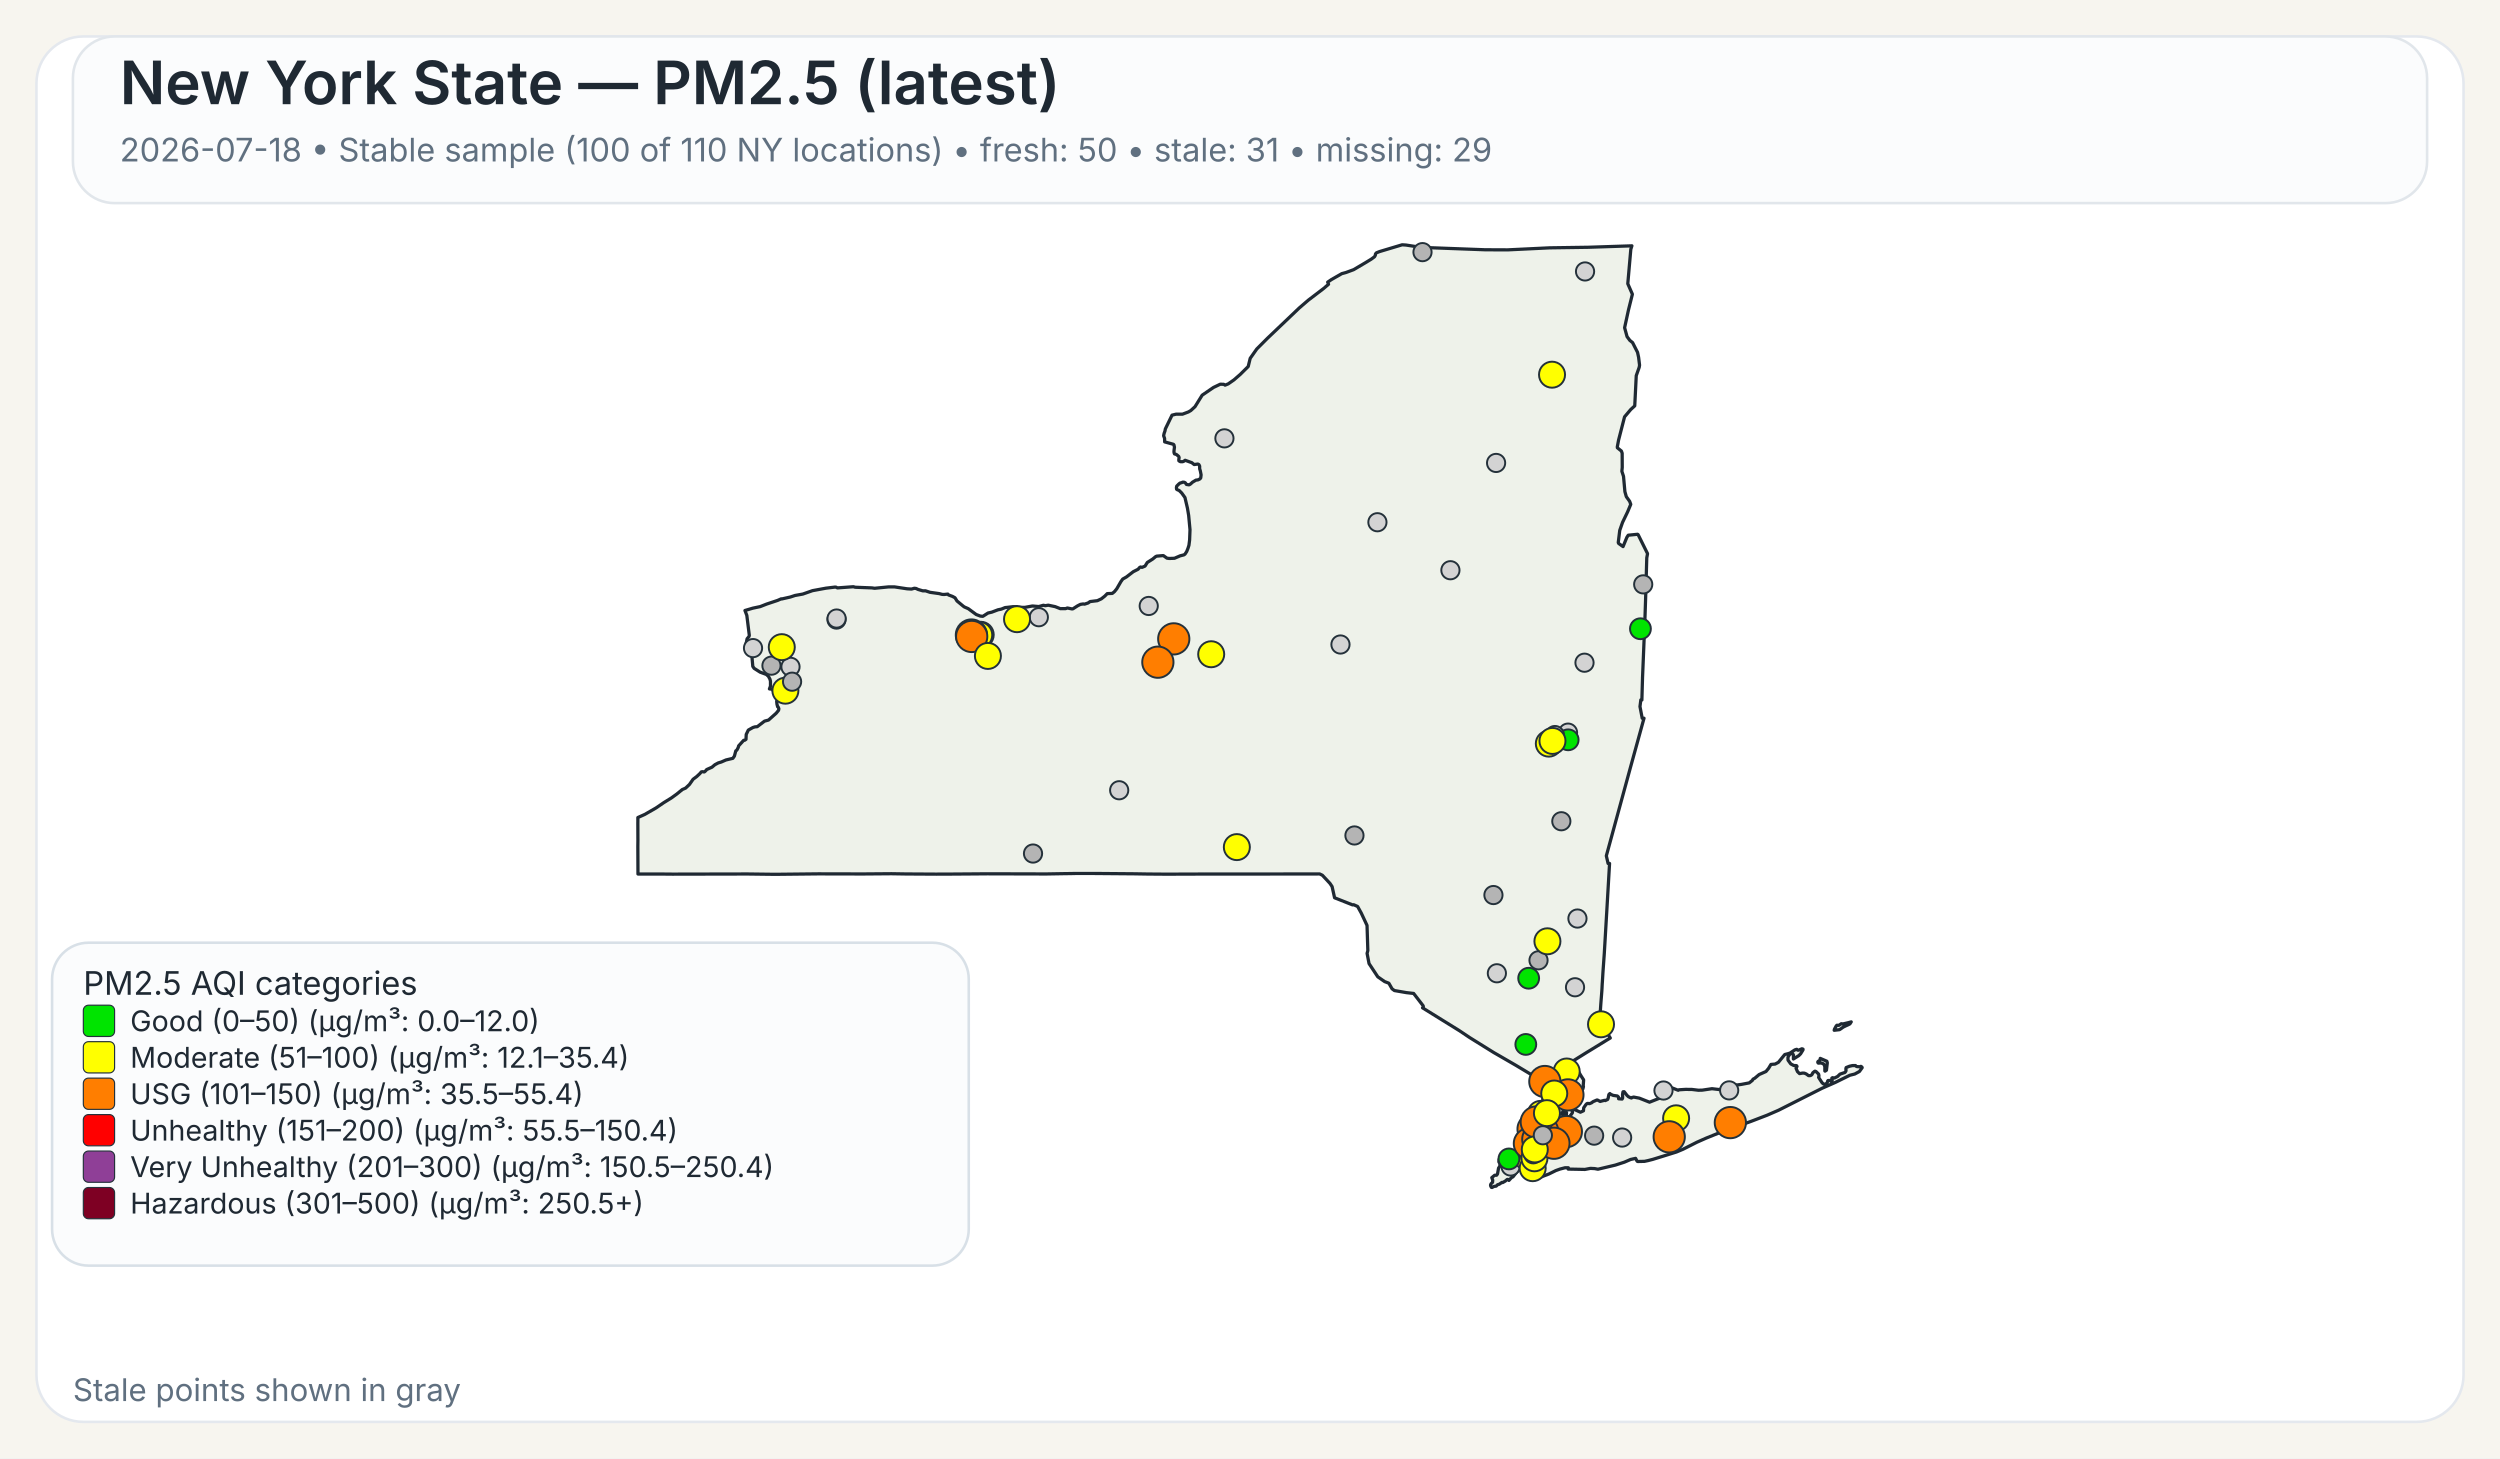
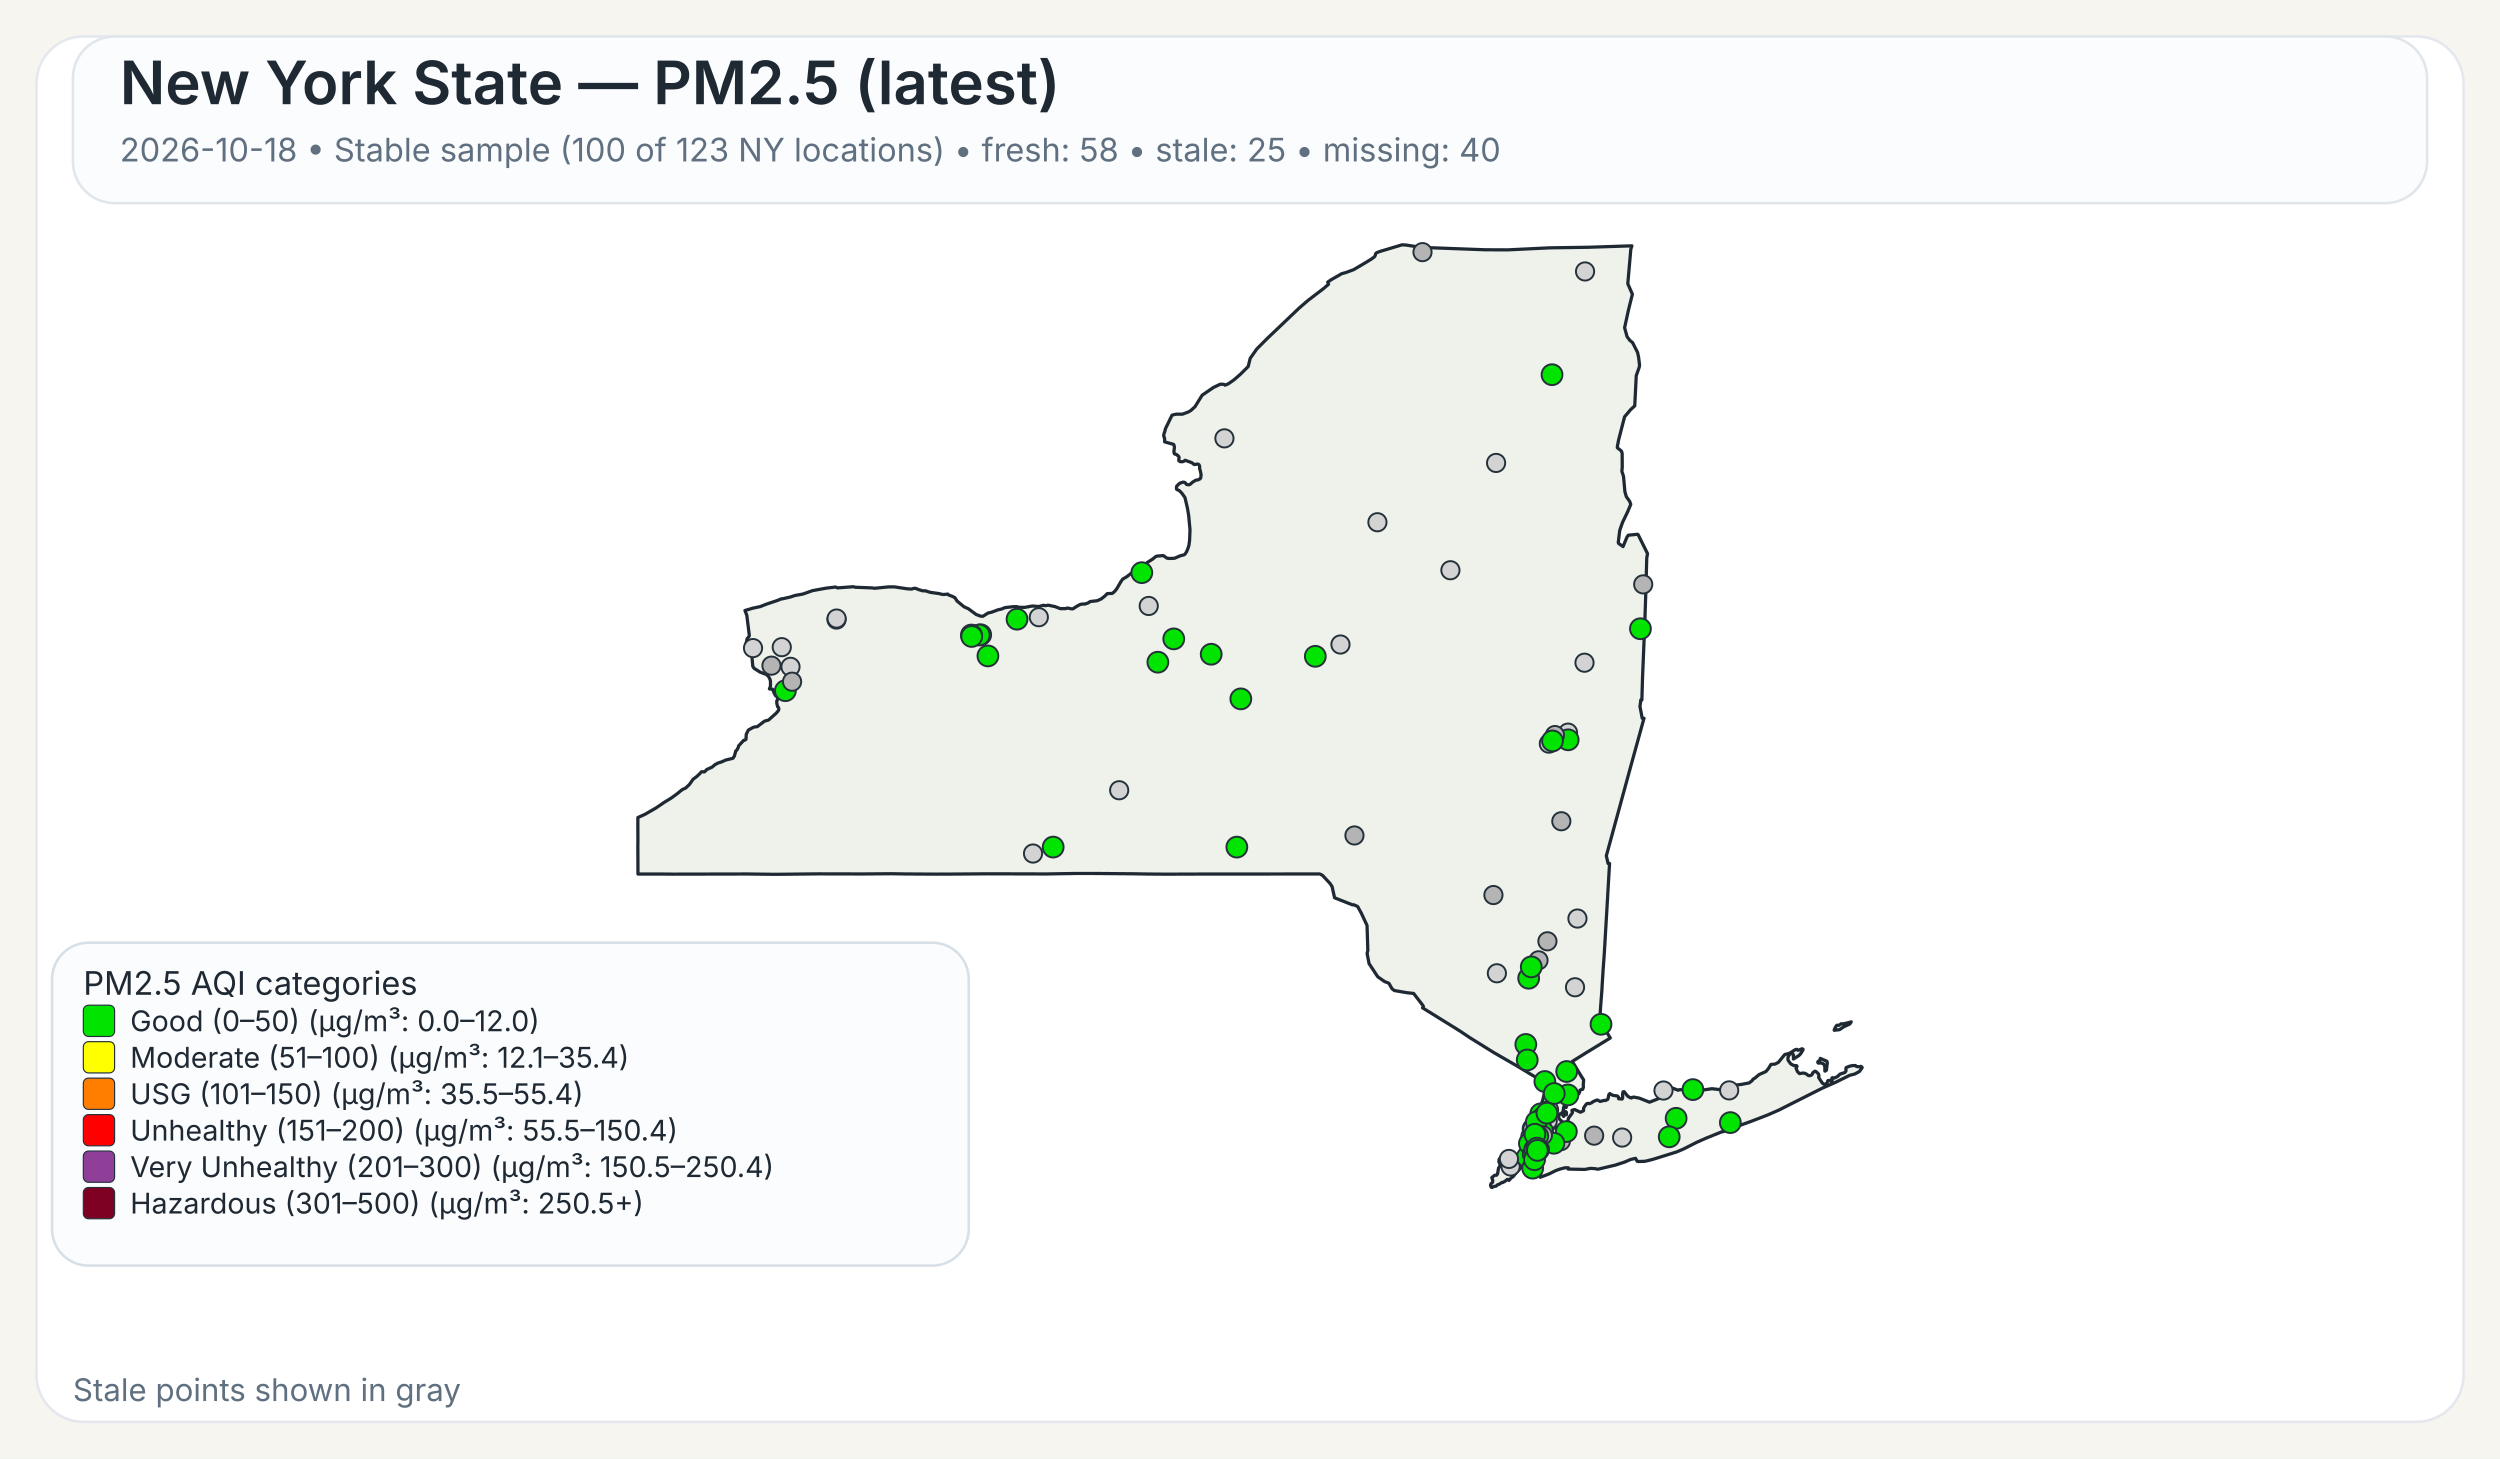
<svg xmlns="http://www.w3.org/2000/svg" width="960" height="560">
  <rect x="0" y="0" width="960" height="560" fill="#F7F5EF" />
  <rect x="14" y="14" width="932" height="532" rx="18" ry="18" fill="#FFFFFF" stroke="#E4E8EE" stroke-width="1" />
  <rect x="28" y="14" width="904" height="64" rx="16" ry="16" fill="#FBFCFD" stroke="#E1E6EB" stroke-width="1" />
  <text x="46" y="40" font-family="Public Sans, Inter, Aptos, Segoe UI, Arial, sans-serif" font-size="23" font-weight="600" fill="#1F2933">New York State — PM2.5 (latest)</text>
-   <text x="46" y="62" font-family="Public Sans, Inter, Aptos, Segoe UI, Arial, sans-serif" font-size="12.5" font-weight="400" fill="#607080">2026-07-18 • Stable sample (100 of 110 NY locations) • fresh: 50 • stale: 31 • missing: 29</text>
+   <text x="46" y="62" font-family="Public Sans, Inter, Aptos, Segoe UI, Arial, sans-serif" font-size="12.5" font-weight="400" fill="#607080">2026-10-18 • Stable sample (100 of 123 NY locations) • fresh: 58 • stale: 25 • missing: 40</text>
  <path d="M601.06,426.90 L601.23,426.83 L601.48,427.07 L601.55,427.32 L601.50,428.06 L601.28,428.08 L601.08,427.81 L601.04,427.27 L601.06,426.90 Z" fill="#EEF2EA" stroke="#1F2933" stroke-width="1.25" stroke-linejoin="round" />
  <path d="M585.16,439.66 L585.21,439.61 L585.24,439.63 L585.33,439.75 L585.00,440.50 L584.94,440.59 L584.83,440.54 L584.77,440.43 L584.80,440.38 L585.16,439.66 Z" fill="#EEF2EA" stroke="#1F2933" stroke-width="1.25" stroke-linejoin="round" />
  <path d="M579.00,452.87 L578.74,452.93 L578.02,453.54 L577.00,454.12 L576.75,454.04 L575.70,454.75 L575.07,454.93 L574.52,455.48 L573.72,455.58 L572.92,456.00 L572.71,455.95 L572.45,455.50 L572.36,455.05 L572.56,454.57 L573.14,454.01 L573.21,453.18 L572.85,452.21 L573.97,451.28 L574.68,451.28 L575.04,450.81 L575.45,448.53 L575.88,447.92 L575.97,447.53 L575.92,446.38 L575.63,446.32 L575.58,446.12 L575.66,445.16 L576.32,444.30 L576.87,444.03 L577.23,444.07 L577.46,444.30 L578.49,444.56 L580.44,444.30 L582.44,443.79 L583.07,443.83 L583.44,444.38 L583.57,445.77 L584.00,446.72 L584.43,447.38 L584.07,448.20 L583.53,448.95 L582.19,450.36 L580.96,451.93 L580.89,451.88 L580.35,452.27 L579.42,453.28 L579.25,452.99 L579.00,452.87 Z" fill="#EEF2EA" stroke="#1F2933" stroke-width="1.25" stroke-linejoin="round" />
  <path d="M698.65,407.28 L698.89,406.98 L698.98,406.42 L701.51,407.51 L701.69,408.12 L701.35,410.97 L700.83,411.31 L700.74,411.25 L700.74,409.57 L700.38,408.71 L700.19,408.52 L699.35,408.18 L698.24,408.24 L698.08,408.08 L698.02,407.81 L698.15,407.57 L698.65,407.28 Z" fill="#EEF2EA" stroke="#1F2933" stroke-width="1.25" stroke-linejoin="round" />
  <path d="M709.87,392.68 L710.87,392.40 L710.37,393.17 L709.71,393.51 L708.74,393.94 L707.77,394.42 L706.83,395.10 L706.37,395.39 L704.33,395.63 L704.44,395.18 L704.77,394.57 L705.12,393.94 L705.39,393.69 L706.11,393.74 L707.05,393.11 L707.70,393.19 L709.32,392.81 L709.87,392.68 Z" fill="#EEF2EA" stroke="#1F2933" stroke-width="1.25" stroke-linejoin="round" />
  <path d="M601.43,424.75 L601.44,424.82 L601.44,424.87 L601.44,424.97 L601.48,425.16 L601.44,425.24 L601.21,425.31 L600.95,425.08 L600.95,424.92 L601.10,424.88 L601.13,424.65 L601.23,424.58 L601.37,424.64 L601.42,424.70 L601.43,424.75 Z" fill="#EEF2EA" stroke="#1F2933" stroke-width="1.25" stroke-linejoin="round" />
  <path d="M623.05,163.10 L621.53,169.00 L621.04,171.61 L621.07,171.95 L622.62,173.20 L622.91,174.06 L622.94,179.46 L622.80,180.98 L623.43,182.92 L623.96,188.79 L624.50,190.70 L624.50,190.71 L625.79,192.51 L626.21,193.67 L625.60,195.12 L625.01,196.54 L623.06,200.59 L622.75,201.47 L621.98,203.67 L621.41,208.34 L621.56,208.68 L623.25,209.89 L624.72,206.33 L625.25,205.52 L628.84,205.16 L629.06,205.34 L632.45,212.18 L632.66,212.61 L632.36,214.21 L632.03,225.74 L632.03,225.80 L632.02,226.34 L632.00,227.05 L631.90,230.25 L631.64,238.09 L631.03,253.00 L630.74,259.97 L630.73,260.06 L630.73,260.23 L630.48,268.80 L630.08,268.74 L629.75,271.32 L630.61,275.80 L631.30,275.80 L628.80,284.88 L626.09,294.70 L622.63,307.38 L616.83,328.64 L617.50,331.57 L618.07,331.57 L617.02,349.62 L617.02,349.66 L616.71,354.88 L616.28,362.25 L616.04,366.27 L615.53,373.42 L615.30,377.22 L615.29,377.28 L615.29,377.35 L615.28,377.44 L615.28,377.49 L615.27,377.53 L615.19,379.03 L615.19,379.14 L615.18,379.18 L615.18,379.35 L615.17,379.49 L615.12,380.31 L615.09,380.73 L615.08,380.89 L614.72,385.46 L614.66,386.30 L614.29,391.98 L618.35,398.60 L616.75,399.56 L616.45,399.75 L610.52,403.39 L609.46,404.03 L609.01,404.31 L603.77,407.58 L605.77,410.89 L606.19,411.58 L606.62,412.29 L607.18,413.23 L608.08,414.62 L608.12,414.70 L607.96,416.83 L608.04,417.28 L607.81,418.17 L607.68,418.35 L607.54,418.27 L606.73,418.62 L606.42,419.73 L606.23,420.03 L605.55,420.48 L604.13,421.08 L603.54,421.65 L602.05,422.64 L600.59,424.82 L600.46,425.17 L600.38,425.37 L600.34,426.13 L600.15,426.98 L600.19,427.32 L600.39,427.51 L600.54,427.87 L600.54,428.09 L600.53,428.27 L600.60,428.55 L600.51,428.65 L600.44,428.71 L600.35,428.62 L600.18,428.29 L600.01,427.93 L600.10,427.54 L599.94,427.19 L599.85,427.21 L599.64,427.48 L599.51,427.81 L599.07,427.70 L598.72,427.92 L598.55,428.85 L598.57,429.17 L598.77,429.63 L599.21,430.17 L599.64,430.41 L600.31,431.59 L600.59,432.07 L600.90,432.04 L601.36,431.60 L601.36,431.60 L602.21,429.98 L602.19,429.51 L603.74,427.42 L603.84,427.11 L603.60,426.42 L603.67,426.33 L604.61,426.05 L606.88,427.09 L607.17,426.96 L608.05,426.54 L608.14,425.40 L608.93,424.24 L609.36,423.80 L609.77,423.70 L610.33,423.82 L611.26,423.43 L611.66,423.07 L613.16,422.42 L613.38,422.39 L614.46,422.95 L616.17,422.51 L616.43,422.62 L617.32,422.20 L617.49,421.82 L617.52,421.77 L617.81,420.28 L618.19,419.93 L618.22,419.96 L618.50,420.18 L618.60,420.26 L618.84,420.36 L619.48,420.63 L619.66,420.66 L619.90,420.69 L620.59,420.79 L621.03,420.85 L621.08,420.86 L621.49,421.26 L621.50,421.39 L621.55,421.93 L622.90,422.03 L623.09,421.64 L623.06,420.27 L623.21,419.33 L623.28,419.23 L623.69,419.22 L624.78,420.64 L625.29,421.11 L626.07,421.51 L626.50,421.62 L626.59,421.46 L627.35,421.28 L629.51,421.69 L629.51,421.69 L633.42,423.24 L638.19,421.34 L638.36,420.84 L638.45,419.18 L638.68,418.35 L640.49,417.89 L642.20,417.80 L644.45,418.67 L644.65,418.48 L647.29,418.32 L649.72,418.35 L652.18,418.65 L653.70,418.61 L657.40,418.06 L660.48,418.42 L661.32,417.62 L664.03,416.80 L665.53,416.46 L666.97,416.64 L668.73,416.40 L671.71,415.83 L672.90,414.88 L673.16,414.40 L673.82,414.05 L675.50,412.63 L678.13,411.46 L679.12,410.27 L680.04,408.74 L681.66,408.60 L682.91,407.93 L685.34,404.94 L686.69,404.59 L687.35,404.38 L689.21,403.16 L689.94,402.93 L690.28,403.23 L690.57,403.30 L691.93,402.73 L692.35,402.87 L692.38,403.11 L691.44,404.66 L690.75,405.35 L688.66,406.65 L688.68,405.06 L688.30,404.60 L687.92,404.54 L687.60,404.66 L687.09,405.06 L686.58,406.01 L686.59,407.08 L687.65,408.54 L688.81,409.15 L689.85,409.20 L690.06,409.50 L689.68,410.21 L690.24,411.51 L691.03,412.27 L692.17,412.06 L692.88,412.09 L693.59,412.39 L694.51,413.06 L695.19,413.03 L695.62,412.79 L695.84,412.56 L696.12,411.95 L696.83,411.38 L696.98,411.33 L697.37,411.49 L698.35,412.46 L698.48,413.14 L698.35,413.73 L699.60,415.66 L700.04,416.12 L700.44,416.32 L700.84,416.33 L701.58,415.93 L701.76,415.37 L701.81,415.13 L701.99,414.91 L702.86,414.89 L703.07,415.26 L703.12,415.25 L703.24,415.22 L703.45,415.13 L703.57,414.86 L703.45,414.38 L703.43,414.00 L703.70,413.83 L704.39,413.98 L705.62,413.37 L706.56,412.46 L708.48,411.82 L708.83,411.29 L708.88,410.85 L708.80,410.51 L708.92,409.94 L710.19,409.44 L711.31,409.19 L712.51,409.17 L712.73,409.44 L713.09,409.58 L714.27,409.63 L714.58,409.48 L714.99,409.75 L715.07,409.99 L714.02,411.45 L712.24,412.42 L710.34,412.90 L704.77,415.65 L699.71,417.88 L682.98,426.32 L678.57,428.24 L672.42,430.60 L662.20,434.30 L661.73,434.58 L661.49,434.51 L660.84,434.74 L655.19,437.03 L651.62,438.61 L646.31,441.30 L643.78,442.36 L638.41,444.04 L634.66,445.20 L632.83,445.67 L631.47,445.96 L631.32,445.96 L628.83,446.02 L628.63,445.87 L628.07,444.81 L626.15,445.24 L623.74,446.28 L621.85,446.89 L620.27,447.40 L613.61,448.98 L612.34,448.74 L610.73,448.66 L608.60,449.06 L605.36,448.99 L602.17,448.93 L602.19,448.77 L602.25,448.43 L600.97,448.42 L599.39,448.83 L599.07,448.91 L597.43,449.50 L594.79,450.81 L591.48,452.07 L591.48,451.26 L591.59,450.86 L591.41,450.49 L591.24,450.39 L590.88,450.18 L590.56,449.81 L590.00,449.87 L588.10,450.05 L587.46,450.03 L587.05,449.85 L586.87,449.72 L586.81,449.43 L587.15,448.99 L587.21,448.90 L587.49,448.42 L587.39,448.02 L586.94,447.62 L585.63,447.32 L585.23,446.64 L585.06,445.69 L585.31,444.71 L585.45,444.41 L585.68,443.96 L586.50,442.95 L586.37,441.37 L586.22,441.17 L586.16,441.08 L586.11,440.71 L586.29,440.19 L586.49,440.03 L586.59,439.53 L586.42,439.11 L586.13,438.91 L586.77,435.14 L587.04,434.58 L587.53,433.54 L588.00,432.56 L588.37,431.79 L590.66,426.98 L591.27,425.68 L591.55,425.09 L591.55,425.09 L591.90,424.00 L592.36,422.57 L592.47,422.24 L593.89,415.87 L593.37,415.86 L592.83,415.54 L585.14,410.91 L585.14,410.91 L582.09,409.08 L581.83,408.93 L574.90,404.92 L573.64,404.20 L565.84,399.35 L564.27,398.37 L560.37,395.76 L546.26,387.01 L546.57,386.68 L546.49,386.22 L542.83,381.48 L542.63,381.46 L540.06,381.17 L535.45,380.37 L534.54,379.69 L533.32,377.55 L531.70,376.93 L529.06,375.09 L525.71,370.01 L525.14,367.03 L524.96,366.10 L525.25,365.02 L524.94,355.37 L522.72,350.61 L521.32,348.08 L519.78,347.40 L519.41,347.49 L512.48,344.75 L511.52,340.44 L510.72,339.24 L507.79,336.09 L506.74,335.59 L502.43,335.60 L502.18,335.60 L499.75,335.60 L499.39,335.61 L499.35,335.61 L469.83,335.63 L469.66,335.63 L462.36,335.64 L461.30,335.63 L460.85,335.63 L460.00,335.64 L448.21,335.68 L447.85,335.68 L441.17,335.63 L440.91,335.63 L435.49,335.54 L435.46,335.54 L420.14,335.41 L418.99,335.41 L413.90,335.41 L413.83,335.41 L413.52,335.41 L412.93,335.41 L412.60,335.42 L411.23,335.45 L411.22,335.45 L408.74,335.48 L408.73,335.48 L401.77,335.60 L379.14,335.54 L372.91,335.59 L364.59,335.65 L360.26,335.66 L359.71,335.67 L347.88,335.60 L347.87,335.60 L342.30,335.51 L337.43,335.55 L331.40,335.60 L314.24,335.56 L297.70,335.74 L295.08,335.71 L287.13,335.61 L286.61,335.61 L258.23,335.67 L257.47,335.66 L253.93,335.63 L253.07,335.62 L253.07,335.63 L244.98,335.62 L244.93,325.04 L244.95,323.48 L244.96,322.52 L244.95,321.67 L244.95,321.16 L244.95,320.84 L244.93,316.08 L244.94,315.42 L244.94,313.93 L247.57,312.75 L251.88,310.27 L254.93,308.19 L257.77,306.44 L259.87,304.92 L262.02,303.17 L263.28,302.62 L264.74,301.24 L266.14,299.24 L267.54,298.19 L268.72,297.09 L269.32,296.39 L269.90,296.33 L270.33,296.44 L270.54,296.38 L271.04,295.92 L271.36,295.51 L273.40,294.60 L274.52,293.65 L275.81,292.96 L276.98,292.61 L278.76,291.83 L281.41,291.20 L282.01,290.34 L282.12,289.92 L282.55,288.31 L282.75,288.22 L283.00,287.95 L283.49,287.01 L283.63,286.42 L285.57,284.28 L285.90,284.29 L286.46,283.91 L286.55,282.02 L287.35,280.35 L289.13,279.36 L289.89,279.12 L290.78,279.05 L293.57,276.92 L295.12,276.50 L298.07,273.86 L298.97,272.76 L299.09,272.13 L298.79,271.45 L298.62,271.42 L298.36,270.43 L298.24,269.33 L298.55,268.66 L298.61,268.16 L298.25,267.28 L297.85,267.20 L297.24,266.09 L296.70,264.68 L295.46,264.54 L295.86,263.47 L295.86,261.59 L295.66,260.80 L295.08,259.71 L294.94,259.59 L294.28,258.99 L291.89,258.11 L289.57,256.64 L289.07,255.88 L288.57,250.10 L288.55,249.89 L286.78,249.43 L286.31,248.17 L286.88,245.30 L287.63,244.40 L287.73,243.95 L286.78,236.32 L286.06,234.43 L289.07,233.54 L291.93,232.93 L294.37,231.97 L298.62,230.55 L299.99,229.95 L300.12,230.02 L303.47,229.26 L305.29,228.66 L308.28,228.12 L312.00,226.81 L317.17,225.86 L320.65,225.44 L321.03,225.47 L321.59,225.76 L322.04,225.72 L327.70,225.30 L328.39,225.50 L334.82,225.75 L335.83,225.90 L341.09,225.38 L343.51,225.37 L348.32,226.10 L349.98,226.20 L350.03,226.20 L351.12,225.89 L351.79,225.98 L352.52,226.34 L354.31,226.87 L355.38,226.87 L357.13,227.45 L360.63,227.94 L361.77,228.24 L362.50,228.28 L363.98,228.13 L364.17,228.44 L365.74,229.01 L366.72,229.54 L367.48,230.77 L369.92,232.79 L370.31,233.07 L371.82,233.73 L373.38,234.88 L374.86,235.97 L376.42,236.57 L377.42,236.67 L379.40,235.40 L380.84,235.07 L383.21,234.17 L384.54,233.89 L385.93,233.32 L386.27,233.28 L386.83,233.22 L388.90,232.98 L390.48,232.95 L391.11,233.18 L393.48,233.24 L396.46,232.70 L398.89,232.91 L400.66,232.42 L401.43,232.58 L402.53,232.39 L405.18,232.95 L407.17,233.73 L409.20,233.71 L409.87,233.47 L411.66,233.83 L412.03,233.77 L413.80,232.63 L414.88,232.08 L415.91,231.92 L416.48,231.99 L417.81,231.55 L418.60,231.00 L421.39,230.66 L422.92,229.95 L424.23,228.91 L425.18,227.95 L425.69,227.93 L427.12,227.87 L427.93,227.21 L428.83,226.10 L430.44,223.32 L431.14,222.35 L431.96,221.89 L432.55,221.55 L435.18,219.53 L437.03,218.59 L437.61,217.92 L437.98,217.72 L438.51,217.88 L439.70,217.38 L440.56,215.99 L442.64,214.67 L443.82,213.70 L444.23,213.55 L446.72,213.34 L448.11,214.33 L448.97,214.45 L450.99,214.38 L453.20,213.43 L454.63,213.07 L455.05,212.77 L455.69,211.79 L456.17,210.59 L456.55,209.40 L456.81,207.36 L456.96,203.41 L456.73,200.97 L456.44,197.89 L455.97,195.10 L455.02,191.05 L453.78,189.32 L452.78,188.33 L452.13,188.08 L451.81,187.86 L451.74,187.30 L451.84,186.69 L452.22,186.31 L452.64,185.89 L453.10,185.51 L453.80,185.32 L454.18,185.14 L454.70,185.18 L455.13,185.37 L455.61,186.03 L456.63,186.18 L457.19,185.84 L457.91,185.17 L459.24,184.37 L460.00,184.28 L460.73,183.93 L461.08,183.54 L461.22,182.35 L460.90,180.72 L460.70,180.14 L460.66,179.72 L460.67,178.99 L460.38,178.40 L459.97,178.19 L458.56,178.39 L457.66,177.67 L455.09,176.75 L454.57,177.13 L454.12,177.30 L453.65,177.30 L453.29,177.28 L452.94,177.12 L452.67,176.90 L452.67,176.38 L452.79,175.72 L452.62,175.27 L451.89,174.63 L451.54,174.45 L451.01,174.30 L450.87,173.94 L450.80,173.54 L450.84,172.88 L450.99,171.72 L450.78,170.78 L450.56,170.60 L447.23,169.68 L447.20,168.34 L446.83,167.32 L447.02,166.42 L447.35,165.48 L447.50,164.69 L450.06,159.42 L451.61,159.04 L454.05,159.05 L456.36,158.18 L457.28,157.64 L458.88,156.17 L461.63,151.75 L465.96,148.79 L468.59,147.53 L469.94,147.58 L470.43,147.90 L471.65,147.40 L473.83,145.88 L476.29,143.74 L476.97,143.06 L479.31,140.74 L480.08,137.59 L482.60,134.01 L486.70,129.90 L498.91,118.26 L502.36,115.29 L508.27,110.78 L510.16,109.15 L509.83,108.34 L511.28,107.35 L515.25,105.08 L516.86,104.64 L519.80,103.55 L524.26,100.92 L526.51,99.55 L527.81,98.60 L528.14,98.00 L528.16,97.54 L528.55,97.08 L529.76,96.60 L538.43,94.00 L539.92,94.10 L544.47,94.80 L545.84,95.00 L570.26,95.91 L578.85,95.95 L585.96,95.61 L595.04,95.17 L609.91,94.95 L626.65,94.40 L626.23,95.73 L625.68,102.02 L625.07,108.95 L626.84,112.98 L625.33,119.03 L623.85,125.84 L624.79,129.27 L625.53,130.26 L625.83,130.68 L626.91,131.56 L626.91,131.56 L628.81,135.29 L629.22,137.19 L629.59,140.21 L629.45,141.06 L628.32,144.25 L627.83,154.15 L627.74,155.85 L626.19,157.27 L623.83,160.07 L623.05,163.10 Z" fill="#EEF2EA" stroke="#1F2933" stroke-width="1.25" stroke-linejoin="round" />
  <circle cx="574.80" cy="373.74" r="3.50" fill="lightgray" stroke="#24313A" stroke-width="0.75" />
  <circle cx="296.24" cy="255.61" r="3.50" fill="rgb(180,180,180)" stroke="#24313A" stroke-width="0.75" />
  <circle cx="585.91" cy="401.06" r="4.00" fill="#00E400" stroke="#24313A" stroke-width="0.75" />
  <circle cx="590.67" cy="430.08" r="3.50" fill="lightgray" stroke="#24313A" stroke-width="0.75" />
  <circle cx="587.01" cy="375.64" r="4.00" fill="#00E400" stroke="#24313A" stroke-width="0.75" />
  <circle cx="580.07" cy="447.93" r="3.50" fill="lightgray" stroke="#24313A" stroke-width="0.75" />
  <circle cx="528.93" cy="200.54" r="3.50" fill="lightgray" stroke="#24313A" stroke-width="0.75" />
  <circle cx="622.90" cy="436.82" r="3.50" fill="lightgray" stroke="#24313A" stroke-width="0.75" />
  <circle cx="321.22" cy="237.92" r="3.50" fill="lightgray" stroke="#24313A" stroke-width="0.75" />
  <circle cx="556.96" cy="218.97" r="3.50" fill="lightgray" stroke="#24313A" stroke-width="0.75" />
  <circle cx="574.50" cy="177.77" r="3.50" fill="lightgray" stroke="#24313A" stroke-width="0.75" />
  <circle cx="429.77" cy="303.46" r="3.50" fill="lightgray" stroke="#24313A" stroke-width="0.75" />
  <circle cx="514.74" cy="247.49" r="3.50" fill="lightgray" stroke="#24313A" stroke-width="0.75" />
  <circle cx="470.18" cy="168.33" r="3.50" fill="lightgray" stroke="#24313A" stroke-width="0.75" />
-   <circle cx="376.59" cy="243.75" r="5.00" fill="#FFFF00" stroke="#24313A" stroke-width="0.75" />
-   <circle cx="591.63" cy="427.72" r="5.00" fill="#FFFF00" stroke="#24313A" stroke-width="0.75" />
-   <circle cx="593.40" cy="430.37" r="5.00" fill="#FFFF00" stroke="#24313A" stroke-width="0.75" />
-   <circle cx="593.93" cy="437.51" r="5.00" fill="#FFFF00" stroke="#24313A" stroke-width="0.75" />
+   <circle cx="376.59" cy="243.75" r="4.00" fill="#00E400" stroke="#24313A" stroke-width="0.75" />
+   <circle cx="591.63" cy="427.72" r="4.00" fill="#00E400" stroke="#24313A" stroke-width="0.75" />
+   <circle cx="593.40" cy="430.37" r="3.50" fill="lightgray" stroke="#24313A" stroke-width="0.75" />
+   <circle cx="593.93" cy="437.51" r="4.00" fill="#00E400" stroke="#24313A" stroke-width="0.75" />
  <circle cx="602.12" cy="281.33" r="3.50" fill="lightgray" stroke="#24313A" stroke-width="0.75" />
  <circle cx="398.91" cy="237.01" r="3.50" fill="lightgray" stroke="#24313A" stroke-width="0.75" />
-   <circle cx="598.03" cy="436.67" r="5.00" fill="#FFFF00" stroke="#24313A" stroke-width="0.75" />
-   <circle cx="595.98" cy="143.88" r="5.00" fill="#FFFF00" stroke="#24313A" stroke-width="0.75" />
-   <circle cx="601.61" cy="411.46" r="5.00" fill="#FFFF00" stroke="#24313A" stroke-width="0.75" />
+   <circle cx="598.03" cy="436.67" r="4.00" fill="#00E400" stroke="#24313A" stroke-width="0.75" />
+   <circle cx="595.98" cy="143.88" r="4.00" fill="#00E400" stroke="#24313A" stroke-width="0.75" />
+   <circle cx="601.61" cy="411.46" r="4.00" fill="#00E400" stroke="#24313A" stroke-width="0.75" />
  <circle cx="608.45" cy="254.48" r="3.50" fill="lightgray" stroke="#24313A" stroke-width="0.75" />
  <circle cx="604.81" cy="379.11" r="3.50" fill="lightgray" stroke="#24313A" stroke-width="0.75" />
  <circle cx="588.51" cy="437.27" r="3.50" fill="rgb(180,180,180)" stroke="#24313A" stroke-width="0.75" />
-   <circle cx="465.10" cy="251.23" r="5.00" fill="#FFFF00" stroke="#24313A" stroke-width="0.75" />
-   <circle cx="396.68" cy="327.76" r="3.50" fill="rgb(180,180,180)" stroke="#24313A" stroke-width="0.75" />
-   <circle cx="643.63" cy="429.43" r="5.00" fill="#FFFF00" stroke="#24313A" stroke-width="0.75" />
-   <circle cx="586.47" cy="444.33" r="5.00" fill="#FFFF00" stroke="#24313A" stroke-width="0.75" />
+   <circle cx="465.10" cy="251.23" r="4.00" fill="#00E400" stroke="#24313A" stroke-width="0.75" />
+   <circle cx="396.68" cy="327.76" r="3.50" fill="lightgray" stroke="#24313A" stroke-width="0.75" />
+   <circle cx="643.63" cy="429.43" r="4.00" fill="#00E400" stroke="#24313A" stroke-width="0.75" />
+   <circle cx="586.47" cy="444.33" r="4.00" fill="#00E400" stroke="#24313A" stroke-width="0.75" />
  <circle cx="303.55" cy="256.06" r="3.50" fill="lightgray" stroke="#24313A" stroke-width="0.75" />
  <circle cx="602.17" cy="284.09" r="4.00" fill="#00E400" stroke="#24313A" stroke-width="0.75" />
-   <circle cx="301.59" cy="265.22" r="5.00" fill="#FFFF00" stroke="#24313A" stroke-width="0.75" />
+   <circle cx="301.59" cy="265.22" r="4.00" fill="#00E400" stroke="#24313A" stroke-width="0.75" />
  <circle cx="321.26" cy="237.52" r="3.50" fill="lightgray" stroke="#24313A" stroke-width="0.75" />
  <circle cx="612.15" cy="436.09" r="3.50" fill="rgb(180,180,180)" stroke="#24313A" stroke-width="0.75" />
  <circle cx="587.88" cy="438.53" r="3.50" fill="rgb(180,180,180)" stroke="#24313A" stroke-width="0.75" />
-   <circle cx="591.83" cy="440.12" r="3.50" fill="rgb(180,180,180)" stroke="#24313A" stroke-width="0.75" />
+   <circle cx="591.83" cy="440.12" r="3.50" fill="lightgray" stroke="#24313A" stroke-width="0.75" />
  <circle cx="594.32" cy="430.48" r="3.50" fill="lightgray" stroke="#24313A" stroke-width="0.75" />
  <circle cx="594.83" cy="426.21" r="3.50" fill="lightgray" stroke="#24313A" stroke-width="0.75" />
  <circle cx="605.74" cy="352.72" r="3.50" fill="lightgray" stroke="#24313A" stroke-width="0.75" />
  <circle cx="664.00" cy="418.71" r="3.50" fill="lightgray" stroke="#24313A" stroke-width="0.75" />
  <circle cx="546.24" cy="96.82" r="3.50" fill="rgb(180,180,180)" stroke="#24313A" stroke-width="0.75" />
  <circle cx="638.78" cy="418.76" r="3.50" fill="lightgray" stroke="#24313A" stroke-width="0.75" />
  <circle cx="304.16" cy="261.77" r="3.50" fill="rgb(180,180,180)" stroke="#24313A" stroke-width="0.75" />
  <circle cx="441.11" cy="232.69" r="3.50" fill="lightgray" stroke="#24313A" stroke-width="0.75" />
-   <circle cx="598.43" cy="436.52" r="5.00" fill="#FFFF00" stroke="#24313A" stroke-width="0.75" />
-   <circle cx="376.03" cy="243.84" r="5.00" fill="#FFFF00" stroke="#24313A" stroke-width="0.75" />
+   <circle cx="598.43" cy="436.52" r="4.00" fill="#00E400" stroke="#24313A" stroke-width="0.75" />
+   <circle cx="376.03" cy="243.84" r="4.00" fill="#00E400" stroke="#24313A" stroke-width="0.75" />
  <circle cx="592.26" cy="428.72" r="3.50" fill="rgb(180,180,180)" stroke="#24313A" stroke-width="0.75" />
-   <circle cx="579.43" cy="445.03" r="4.00" fill="#00E400" stroke="#24313A" stroke-width="0.75" />
-   <circle cx="602.08" cy="420.44" r="6.00" fill="#FF7E00" stroke="#24313A" stroke-width="0.75" />
+   <circle cx="579.43" cy="445.03" r="3.50" fill="lightgray" stroke="#24313A" stroke-width="0.75" />
+   <circle cx="602.08" cy="420.44" r="4.00" fill="#00E400" stroke="#24313A" stroke-width="0.75" />
  <circle cx="590.18" cy="441.64" r="3.50" fill="rgb(180,180,180)" stroke="#24313A" stroke-width="0.75" />
  <circle cx="520.11" cy="320.82" r="3.50" fill="rgb(180,180,180)" stroke="#24313A" stroke-width="0.75" />
  <circle cx="601.48" cy="434.51" r="3.50" fill="rgb(180,180,180)" stroke="#24313A" stroke-width="0.75" />
  <circle cx="598.28" cy="436.62" r="3.50" fill="rgb(180,180,180)" stroke="#24313A" stroke-width="0.75" />
-   <circle cx="601.48" cy="434.52" r="3.50" fill="rgb(180,180,180)" stroke="#24313A" stroke-width="0.75" />
+   <circle cx="601.48" cy="434.52" r="3.50" fill="lightgray" stroke="#24313A" stroke-width="0.75" />
  <circle cx="608.66" cy="104.24" r="3.50" fill="lightgray" stroke="#24313A" stroke-width="0.75" />
-   <circle cx="373.02" cy="243.85" r="6.00" fill="#FF7E00" stroke="#24313A" stroke-width="0.75" />
+   <circle cx="373.02" cy="243.85" r="4.00" fill="#00E400" stroke="#24313A" stroke-width="0.75" />
  <circle cx="598.27" cy="436.67" r="3.50" fill="lightgray" stroke="#24313A" stroke-width="0.75" />
  <circle cx="598.28" cy="436.62" r="3.50" fill="lightgray" stroke="#24313A" stroke-width="0.75" />
-   <circle cx="587.67" cy="436.46" r="5.00" fill="#FFFF00" stroke="#24313A" stroke-width="0.75" />
+   <circle cx="587.67" cy="436.46" r="3.50" fill="lightgray" stroke="#24313A" stroke-width="0.75" />
  <circle cx="590.79" cy="368.76" r="3.50" fill="rgb(180,180,180)" stroke="#24313A" stroke-width="0.75" />
-   <circle cx="593.22" cy="415.30" r="6.00" fill="#FF7E00" stroke="#24313A" stroke-width="0.75" />
-   <circle cx="590.92" cy="439.03" r="6.00" fill="#FF7E00" stroke="#24313A" stroke-width="0.75" />
-   <circle cx="300.20" cy="248.51" r="5.00" fill="#FFFF00" stroke="#24313A" stroke-width="0.75" />
-   <circle cx="588.55" cy="448.58" r="5.00" fill="#FFFF00" stroke="#24313A" stroke-width="0.75" />
-   <circle cx="592.77" cy="438.21" r="3.50" fill="rgb(180,180,180)" stroke="#24313A" stroke-width="0.75" />
+   <circle cx="593.22" cy="415.30" r="4.00" fill="#00E400" stroke="#24313A" stroke-width="0.75" />
+   <circle cx="590.92" cy="439.03" r="4.00" fill="#00E400" stroke="#24313A" stroke-width="0.75" />
+   <circle cx="300.20" cy="248.51" r="3.50" fill="lightgray" stroke="#24313A" stroke-width="0.75" />
+   <circle cx="588.55" cy="448.58" r="4.00" fill="#00E400" stroke="#24313A" stroke-width="0.75" />
+   <circle cx="592.77" cy="438.21" r="3.50" fill="lightgray" stroke="#24313A" stroke-width="0.75" />
  <circle cx="592.77" cy="438.23" r="3.50" fill="rgb(180,180,180)" stroke="#24313A" stroke-width="0.75" />
  <circle cx="592.78" cy="438.21" r="3.50" fill="rgb(180,180,180)" stroke="#24313A" stroke-width="0.75" />
  <circle cx="592.81" cy="438.17" r="3.50" fill="rgb(180,180,180)" stroke="#24313A" stroke-width="0.75" />
  <circle cx="592.70" cy="438.35" r="3.50" fill="rgb(180,180,180)" stroke="#24313A" stroke-width="0.75" />
  <circle cx="592.76" cy="438.20" r="3.50" fill="lightgray" stroke="#24313A" stroke-width="0.75" />
-   <circle cx="592.66" cy="438.26" r="3.50" fill="rgb(180,180,180)" stroke="#24313A" stroke-width="0.75" />
+   <circle cx="592.66" cy="438.26" r="3.50" fill="lightgray" stroke="#24313A" stroke-width="0.75" />
  <circle cx="599.38" cy="438.19" r="3.50" fill="rgb(180,180,180)" stroke="#24313A" stroke-width="0.75" />
-   <circle cx="474.95" cy="325.29" r="5.00" fill="#FFFF00" stroke="#24313A" stroke-width="0.75" />
-   <circle cx="588.70" cy="433.55" r="6.00" fill="#FF7E00" stroke="#24313A" stroke-width="0.75" />
-   <circle cx="601.48" cy="434.52" r="6.00" fill="#FF7E00" stroke="#24313A" stroke-width="0.75" />
+   <circle cx="474.95" cy="325.29" r="4.00" fill="#00E400" stroke="#24313A" stroke-width="0.75" />
+   <circle cx="588.70" cy="433.55" r="4.00" fill="#00E400" stroke="#24313A" stroke-width="0.75" />
+   <circle cx="601.48" cy="434.52" r="4.00" fill="#00E400" stroke="#24313A" stroke-width="0.75" />
  <circle cx="629.93" cy="241.44" r="4.00" fill="#00E400" stroke="#24313A" stroke-width="0.75" />
  <circle cx="599.55" cy="315.36" r="3.50" fill="rgb(180,180,180)" stroke="#24313A" stroke-width="0.75" />
  <circle cx="588.57" cy="437.98" r="3.50" fill="lightgray" stroke="#24313A" stroke-width="0.75" />
  <circle cx="595.75" cy="285.13" r="3.50" fill="rgb(180,180,180)" stroke="#24313A" stroke-width="0.75" />
-   <circle cx="589.13" cy="443.87" r="5.00" fill="#FFFF00" stroke="#24313A" stroke-width="0.75" />
-   <circle cx="594.21" cy="361.46" r="5.00" fill="#FFFF00" stroke="#24313A" stroke-width="0.75" />
-   <circle cx="614.79" cy="393.33" r="5.00" fill="#FFFF00" stroke="#24313A" stroke-width="0.75" />
-   <circle cx="664.45" cy="431.08" r="3.50" fill="rgb(180,180,180)" stroke="#24313A" stroke-width="0.75" />
+   <circle cx="589.13" cy="443.87" r="4.00" fill="#00E400" stroke="#24313A" stroke-width="0.75" />
+   <circle cx="594.21" cy="361.46" r="3.50" fill="rgb(180,180,180)" stroke="#24313A" stroke-width="0.75" />
+   <circle cx="614.79" cy="393.33" r="4.00" fill="#00E400" stroke="#24313A" stroke-width="0.75" />
+   <circle cx="664.45" cy="431.08" r="3.50" fill="lightgray" stroke="#24313A" stroke-width="0.75" />
  <circle cx="597.09" cy="282.26" r="3.50" fill="rgb(180,180,180)" stroke="#24313A" stroke-width="0.75" />
  <circle cx="573.48" cy="343.70" r="3.50" fill="rgb(180,180,180)" stroke="#24313A" stroke-width="0.75" />
-   <circle cx="373.13" cy="244.40" r="6.00" fill="#FF7E00" stroke="#24313A" stroke-width="0.75" />
-   <circle cx="590.03" cy="441.87" r="5.00" fill="#FFFF00" stroke="#24313A" stroke-width="0.75" />
-   <circle cx="664.45" cy="431.08" r="6.00" fill="#FF7E00" stroke="#24313A" stroke-width="0.75" />
-   <circle cx="596.83" cy="419.91" r="5.00" fill="#FFFF00" stroke="#24313A" stroke-width="0.75" />
-   <circle cx="640.98" cy="436.54" r="6.00" fill="#FF7E00" stroke="#24313A" stroke-width="0.75" />
-   <circle cx="587.29" cy="439.12" r="6.00" fill="#FF7E00" stroke="#24313A" stroke-width="0.75" />
-   <circle cx="589.23" cy="444.79" r="5.00" fill="#FFFF00" stroke="#24313A" stroke-width="0.75" />
+   <circle cx="373.13" cy="244.40" r="4.00" fill="#00E400" stroke="#24313A" stroke-width="0.75" />
+   <circle cx="590.03" cy="441.87" r="4.00" fill="#00E400" stroke="#24313A" stroke-width="0.75" />
+   <circle cx="664.45" cy="431.08" r="4.00" fill="#00E400" stroke="#24313A" stroke-width="0.75" />
+   <circle cx="596.83" cy="419.91" r="4.00" fill="#00E400" stroke="#24313A" stroke-width="0.75" />
+   <circle cx="640.98" cy="436.54" r="4.00" fill="#00E400" stroke="#24313A" stroke-width="0.75" />
+   <circle cx="587.29" cy="439.12" r="4.00" fill="#00E400" stroke="#24313A" stroke-width="0.75" />
+   <circle cx="589.23" cy="444.79" r="4.00" fill="#00E400" stroke="#24313A" stroke-width="0.75" />
  <circle cx="588.46" cy="433.42" r="3.50" fill="rgb(180,180,180)" stroke="#24313A" stroke-width="0.75" />
-   <circle cx="592.37" cy="434.42" r="6.00" fill="#FF7E00" stroke="#24313A" stroke-width="0.75" />
-   <circle cx="594.75" cy="285.55" r="5.00" fill="#FFFF00" stroke="#24313A" stroke-width="0.75" />
+   <circle cx="592.37" cy="434.42" r="4.00" fill="#00E400" stroke="#24313A" stroke-width="0.75" />
+   <circle cx="594.75" cy="285.55" r="3.50" fill="lightgray" stroke="#24313A" stroke-width="0.75" />
  <circle cx="630.99" cy="224.40" r="3.50" fill="rgb(180,180,180)" stroke="#24313A" stroke-width="0.75" />
-   <circle cx="590.52" cy="437.49" r="6.00" fill="#FF7E00" stroke="#24313A" stroke-width="0.75" />
-   <circle cx="589.94" cy="430.85" r="6.00" fill="#FF7E00" stroke="#24313A" stroke-width="0.75" />
-   <circle cx="596.15" cy="284.52" r="5.00" fill="#FFFF00" stroke="#24313A" stroke-width="0.75" />
-   <circle cx="588.77" cy="443.25" r="3.50" fill="rgb(180,180,180)" stroke="#24313A" stroke-width="0.75" />
-   <circle cx="596.70" cy="439.01" r="6.00" fill="#FF7E00" stroke="#24313A" stroke-width="0.75" />
-   <circle cx="390.54" cy="237.77" r="5.00" fill="#FFFF00" stroke="#24313A" stroke-width="0.75" />
-   <circle cx="589.36" cy="441.38" r="5.00" fill="#FFFF00" stroke="#24313A" stroke-width="0.75" />
-   <circle cx="450.72" cy="245.33" r="6.00" fill="#FF7E00" stroke="#24313A" stroke-width="0.75" />
-   <circle cx="444.62" cy="254.28" r="6.00" fill="#FF7E00" stroke="#24313A" stroke-width="0.75" />
-   <circle cx="379.36" cy="251.88" r="5.00" fill="#FFFF00" stroke="#24313A" stroke-width="0.75" />
-   <circle cx="594.02" cy="427.45" r="5.00" fill="#FFFF00" stroke="#24313A" stroke-width="0.75" />
+   <circle cx="590.52" cy="437.49" r="4.00" fill="#00E400" stroke="#24313A" stroke-width="0.75" />
+   <circle cx="589.94" cy="430.85" r="4.00" fill="#00E400" stroke="#24313A" stroke-width="0.75" />
+   <circle cx="650.08" cy="418.41" r="4.00" fill="#00E400" stroke="#24313A" stroke-width="0.75" />
+   <circle cx="596.15" cy="284.52" r="4.00" fill="#00E400" stroke="#24313A" stroke-width="0.75" />
+   <circle cx="588.77" cy="443.25" r="4.00" fill="#00E400" stroke="#24313A" stroke-width="0.75" />
+   <circle cx="596.70" cy="439.01" r="4.00" fill="#00E400" stroke="#24313A" stroke-width="0.75" />
+   <circle cx="390.54" cy="237.77" r="4.00" fill="#00E400" stroke="#24313A" stroke-width="0.75" />
+   <circle cx="589.36" cy="441.38" r="4.00" fill="#00E400" stroke="#24313A" stroke-width="0.75" />
+   <circle cx="450.72" cy="245.33" r="4.00" fill="#00E400" stroke="#24313A" stroke-width="0.75" />
+   <circle cx="444.62" cy="254.28" r="4.00" fill="#00E400" stroke="#24313A" stroke-width="0.75" />
+   <circle cx="379.36" cy="251.88" r="4.00" fill="#00E400" stroke="#24313A" stroke-width="0.75" />
+   <circle cx="594.02" cy="427.45" r="4.00" fill="#00E400" stroke="#24313A" stroke-width="0.75" />
  <circle cx="592.46" cy="435.94" r="3.50" fill="rgb(180,180,180)" stroke="#24313A" stroke-width="0.75" />
  <circle cx="289.16" cy="248.87" r="3.50" fill="lightgray" stroke="#24313A" stroke-width="0.75" />
+   <circle cx="505.08" cy="252.03" r="4.00" fill="#00E400" stroke="#24313A" stroke-width="0.75" />
+   <circle cx="590.51" cy="436.23" r="4.00" fill="#00E400" stroke="#24313A" stroke-width="0.75" />
+   <circle cx="589.41" cy="435.56" r="4.00" fill="#00E400" stroke="#24313A" stroke-width="0.75" />
+   <circle cx="438.45" cy="219.90" r="4.00" fill="#00E400" stroke="#24313A" stroke-width="0.75" />
+   <circle cx="589.25" cy="445.32" r="4.00" fill="#00E400" stroke="#24313A" stroke-width="0.75" />
+   <circle cx="590.82" cy="441.48" r="4.00" fill="#00E400" stroke="#24313A" stroke-width="0.75" />
+   <circle cx="476.48" cy="268.37" r="4.00" fill="#00E400" stroke="#24313A" stroke-width="0.75" />
+   <circle cx="404.42" cy="325.28" r="4.00" fill="#00E400" stroke="#24313A" stroke-width="0.75" />
+   <circle cx="586.46" cy="407.02" r="4.00" fill="#00E400" stroke="#24313A" stroke-width="0.75" />
+   <circle cx="590.18" cy="440.88" r="4.00" fill="#00E400" stroke="#24313A" stroke-width="0.75" />
+   <circle cx="590.36" cy="441.75" r="4.00" fill="#00E400" stroke="#24313A" stroke-width="0.75" />
+   <circle cx="588.01" cy="371.28" r="4.00" fill="#00E400" stroke="#24313A" stroke-width="0.75" />
  <rect x="20" y="362" width="352" height="124" rx="14" ry="14" fill="#FBFCFD" stroke="#D8E0E7" stroke-width="1" />
  <text x="32" y="382" font-family="Inter, Aptos, Segoe UI, Arial, sans-serif" font-size="12.5" fill="#1F2933">PM2.5 AQI categories</text>
  <rect x="32" y="386" width="12" height="12" rx="2" ry="2" fill="#00E400" stroke="#24313A" stroke-width="0.45" />
  <text x="50" y="396" font-family="Inter, Aptos, Segoe UI, Arial, sans-serif" font-size="11" fill="#1F2933">Good (0–50)  (µg/m³: 0.0–12.0)</text>
  <rect x="32" y="400" width="12" height="12" rx="2" ry="2" fill="#FFFF00" stroke="#24313A" stroke-width="0.45" />
  <text x="50" y="410" font-family="Inter, Aptos, Segoe UI, Arial, sans-serif" font-size="11" fill="#1F2933">Moderate (51–100)  (µg/m³: 12.1–35.4)</text>
  <rect x="32" y="414" width="12" height="12" rx="2" ry="2" fill="#FF7E00" stroke="#24313A" stroke-width="0.45" />
  <text x="50" y="424" font-family="Inter, Aptos, Segoe UI, Arial, sans-serif" font-size="11" fill="#1F2933">USG (101–150)  (µg/m³: 35.5–55.4)</text>
  <rect x="32" y="428" width="12" height="12" rx="2" ry="2" fill="#FF0000" stroke="#24313A" stroke-width="0.45" />
  <text x="50" y="438" font-family="Inter, Aptos, Segoe UI, Arial, sans-serif" font-size="11" fill="#1F2933">Unhealthy (151–200)  (µg/m³: 55.5–150.4)</text>
  <rect x="32" y="442" width="12" height="12" rx="2" ry="2" fill="#8F3F97" stroke="#24313A" stroke-width="0.45" />
  <text x="50" y="452" font-family="Inter, Aptos, Segoe UI, Arial, sans-serif" font-size="11" fill="#1F2933">Very Unhealthy (201–300)  (µg/m³: 150.5–250.4)</text>
  <rect x="32" y="456" width="12" height="12" rx="2" ry="2" fill="#7E0023" stroke="#24313A" stroke-width="0.45" />
  <text x="50" y="466" font-family="Inter, Aptos, Segoe UI, Arial, sans-serif" font-size="11" fill="#1F2933">Hazardous (301–500)  (µg/m³: 250.5+)</text>
  <text x="28" y="538" font-family="Inter, Aptos, Segoe UI, Arial, sans-serif" font-size="12" fill="#607080">Stale points shown in gray</text>
</svg>
